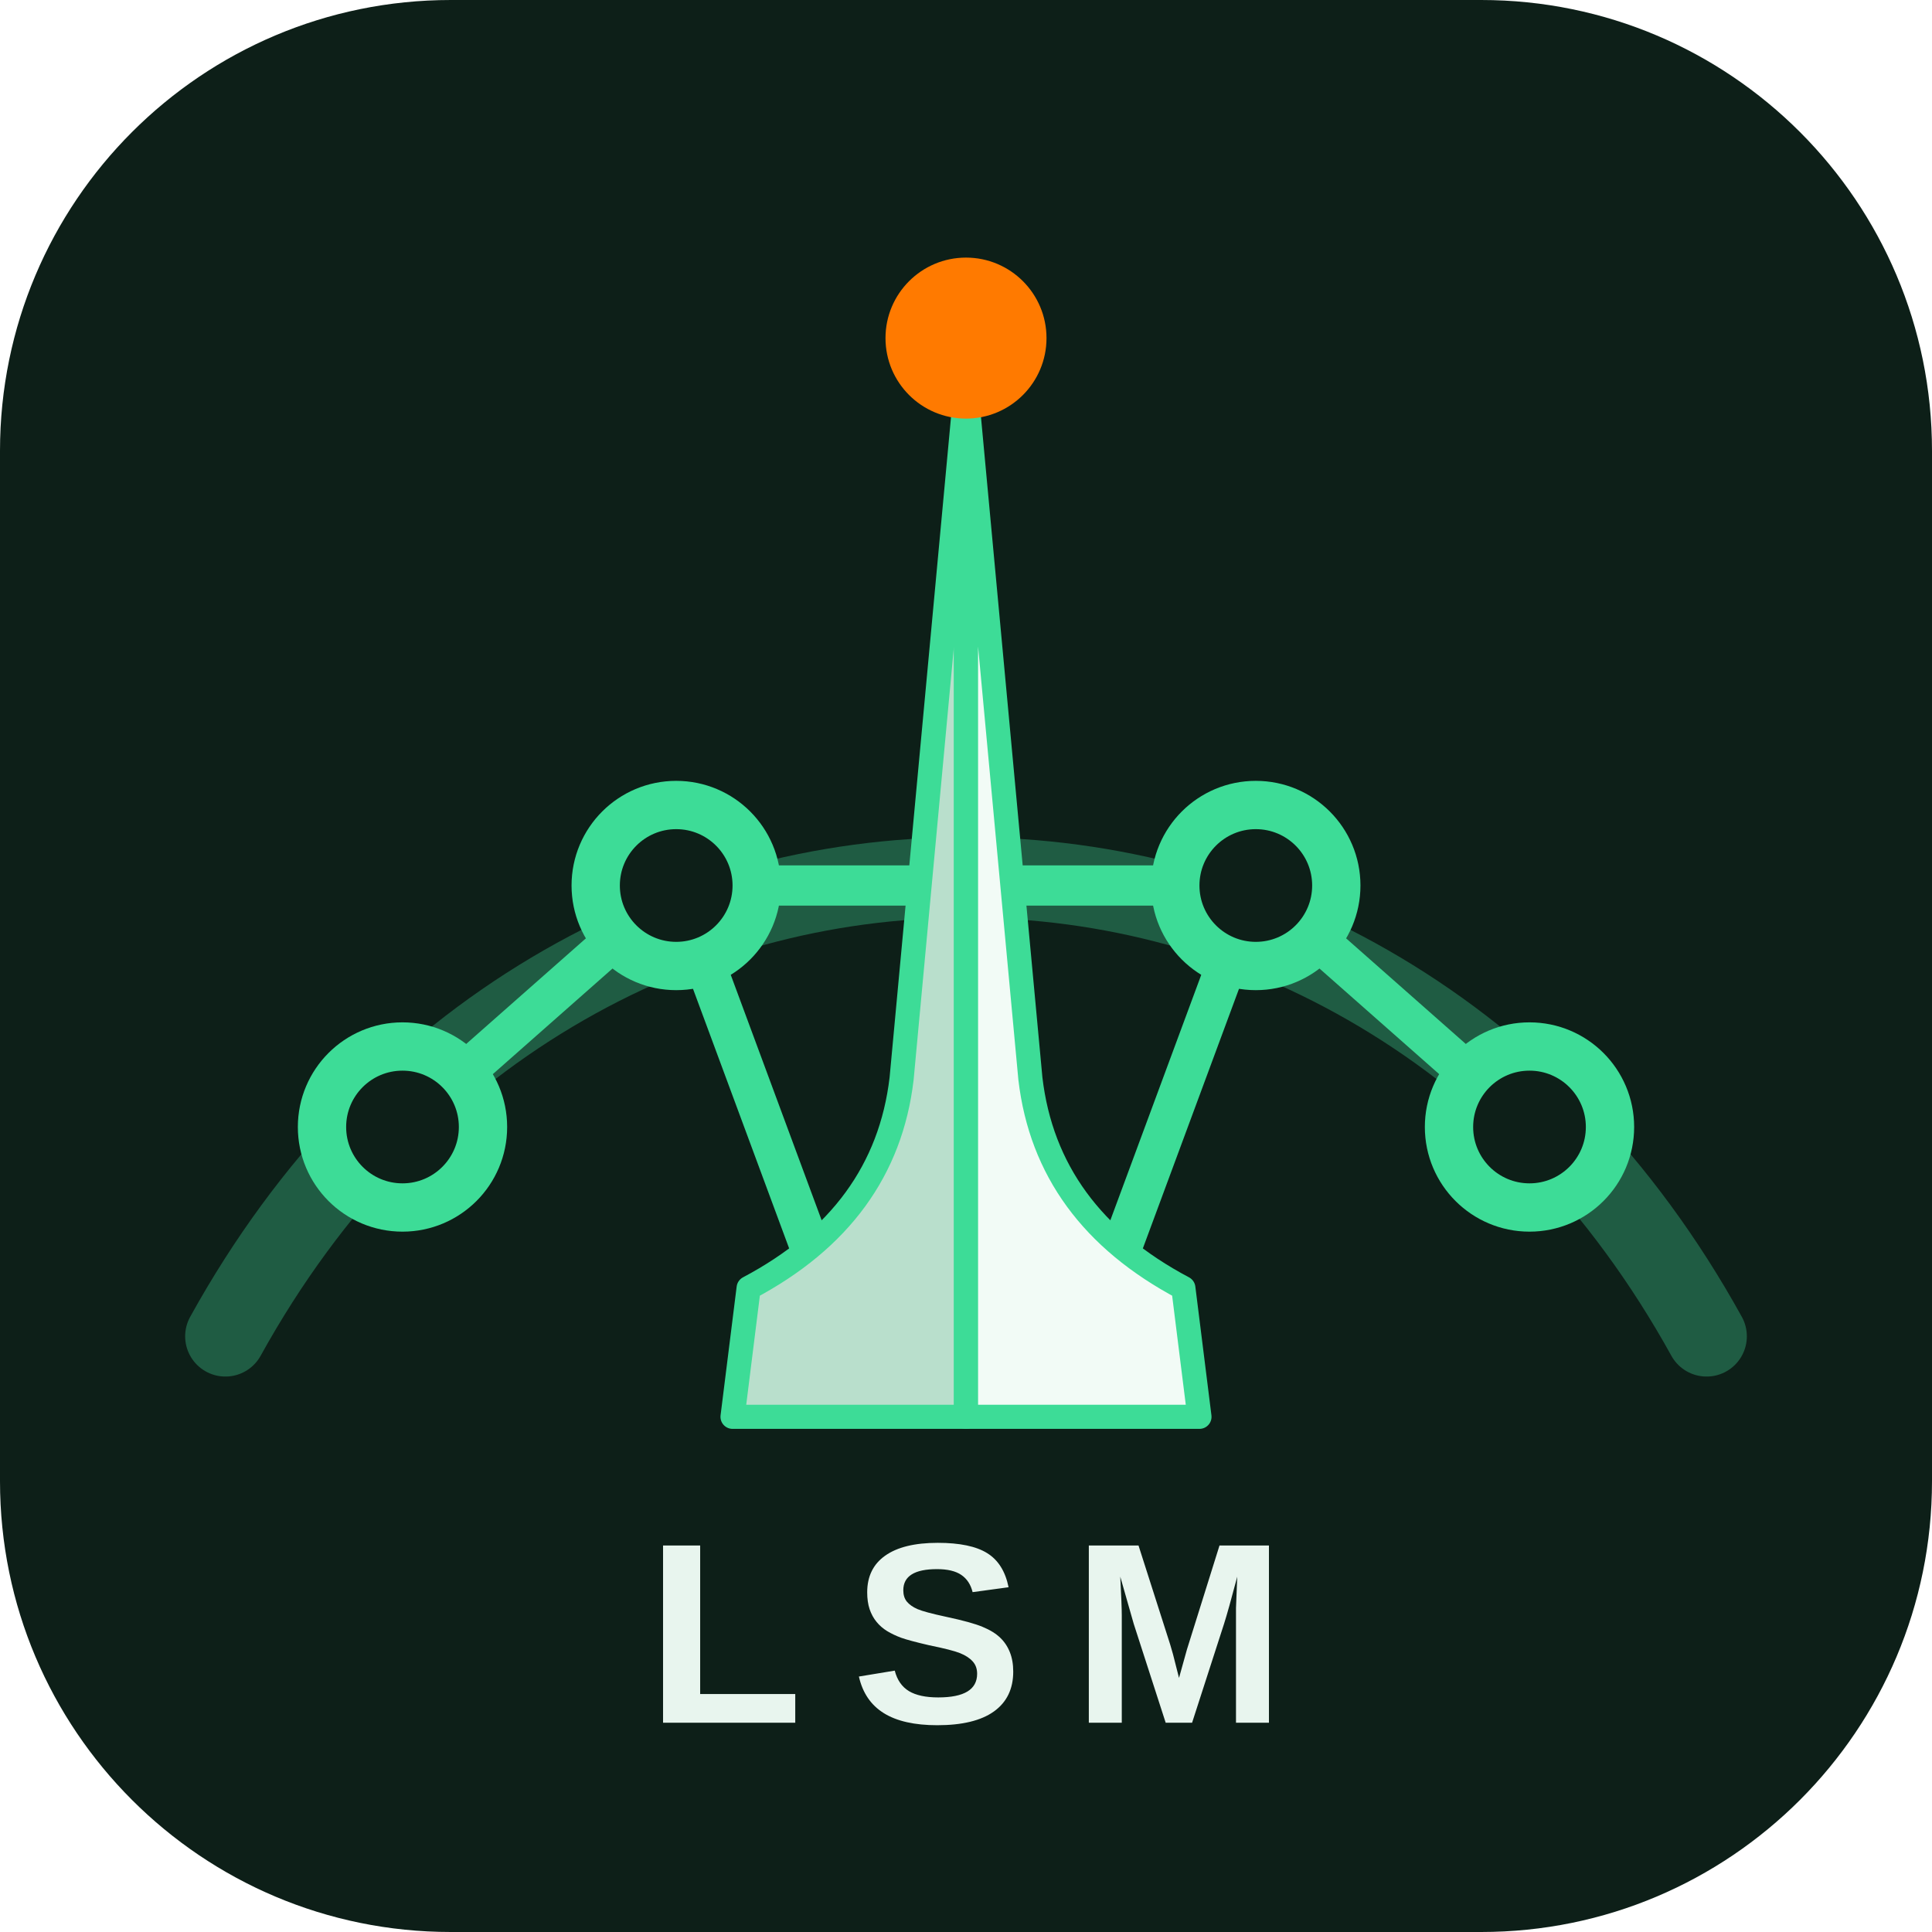
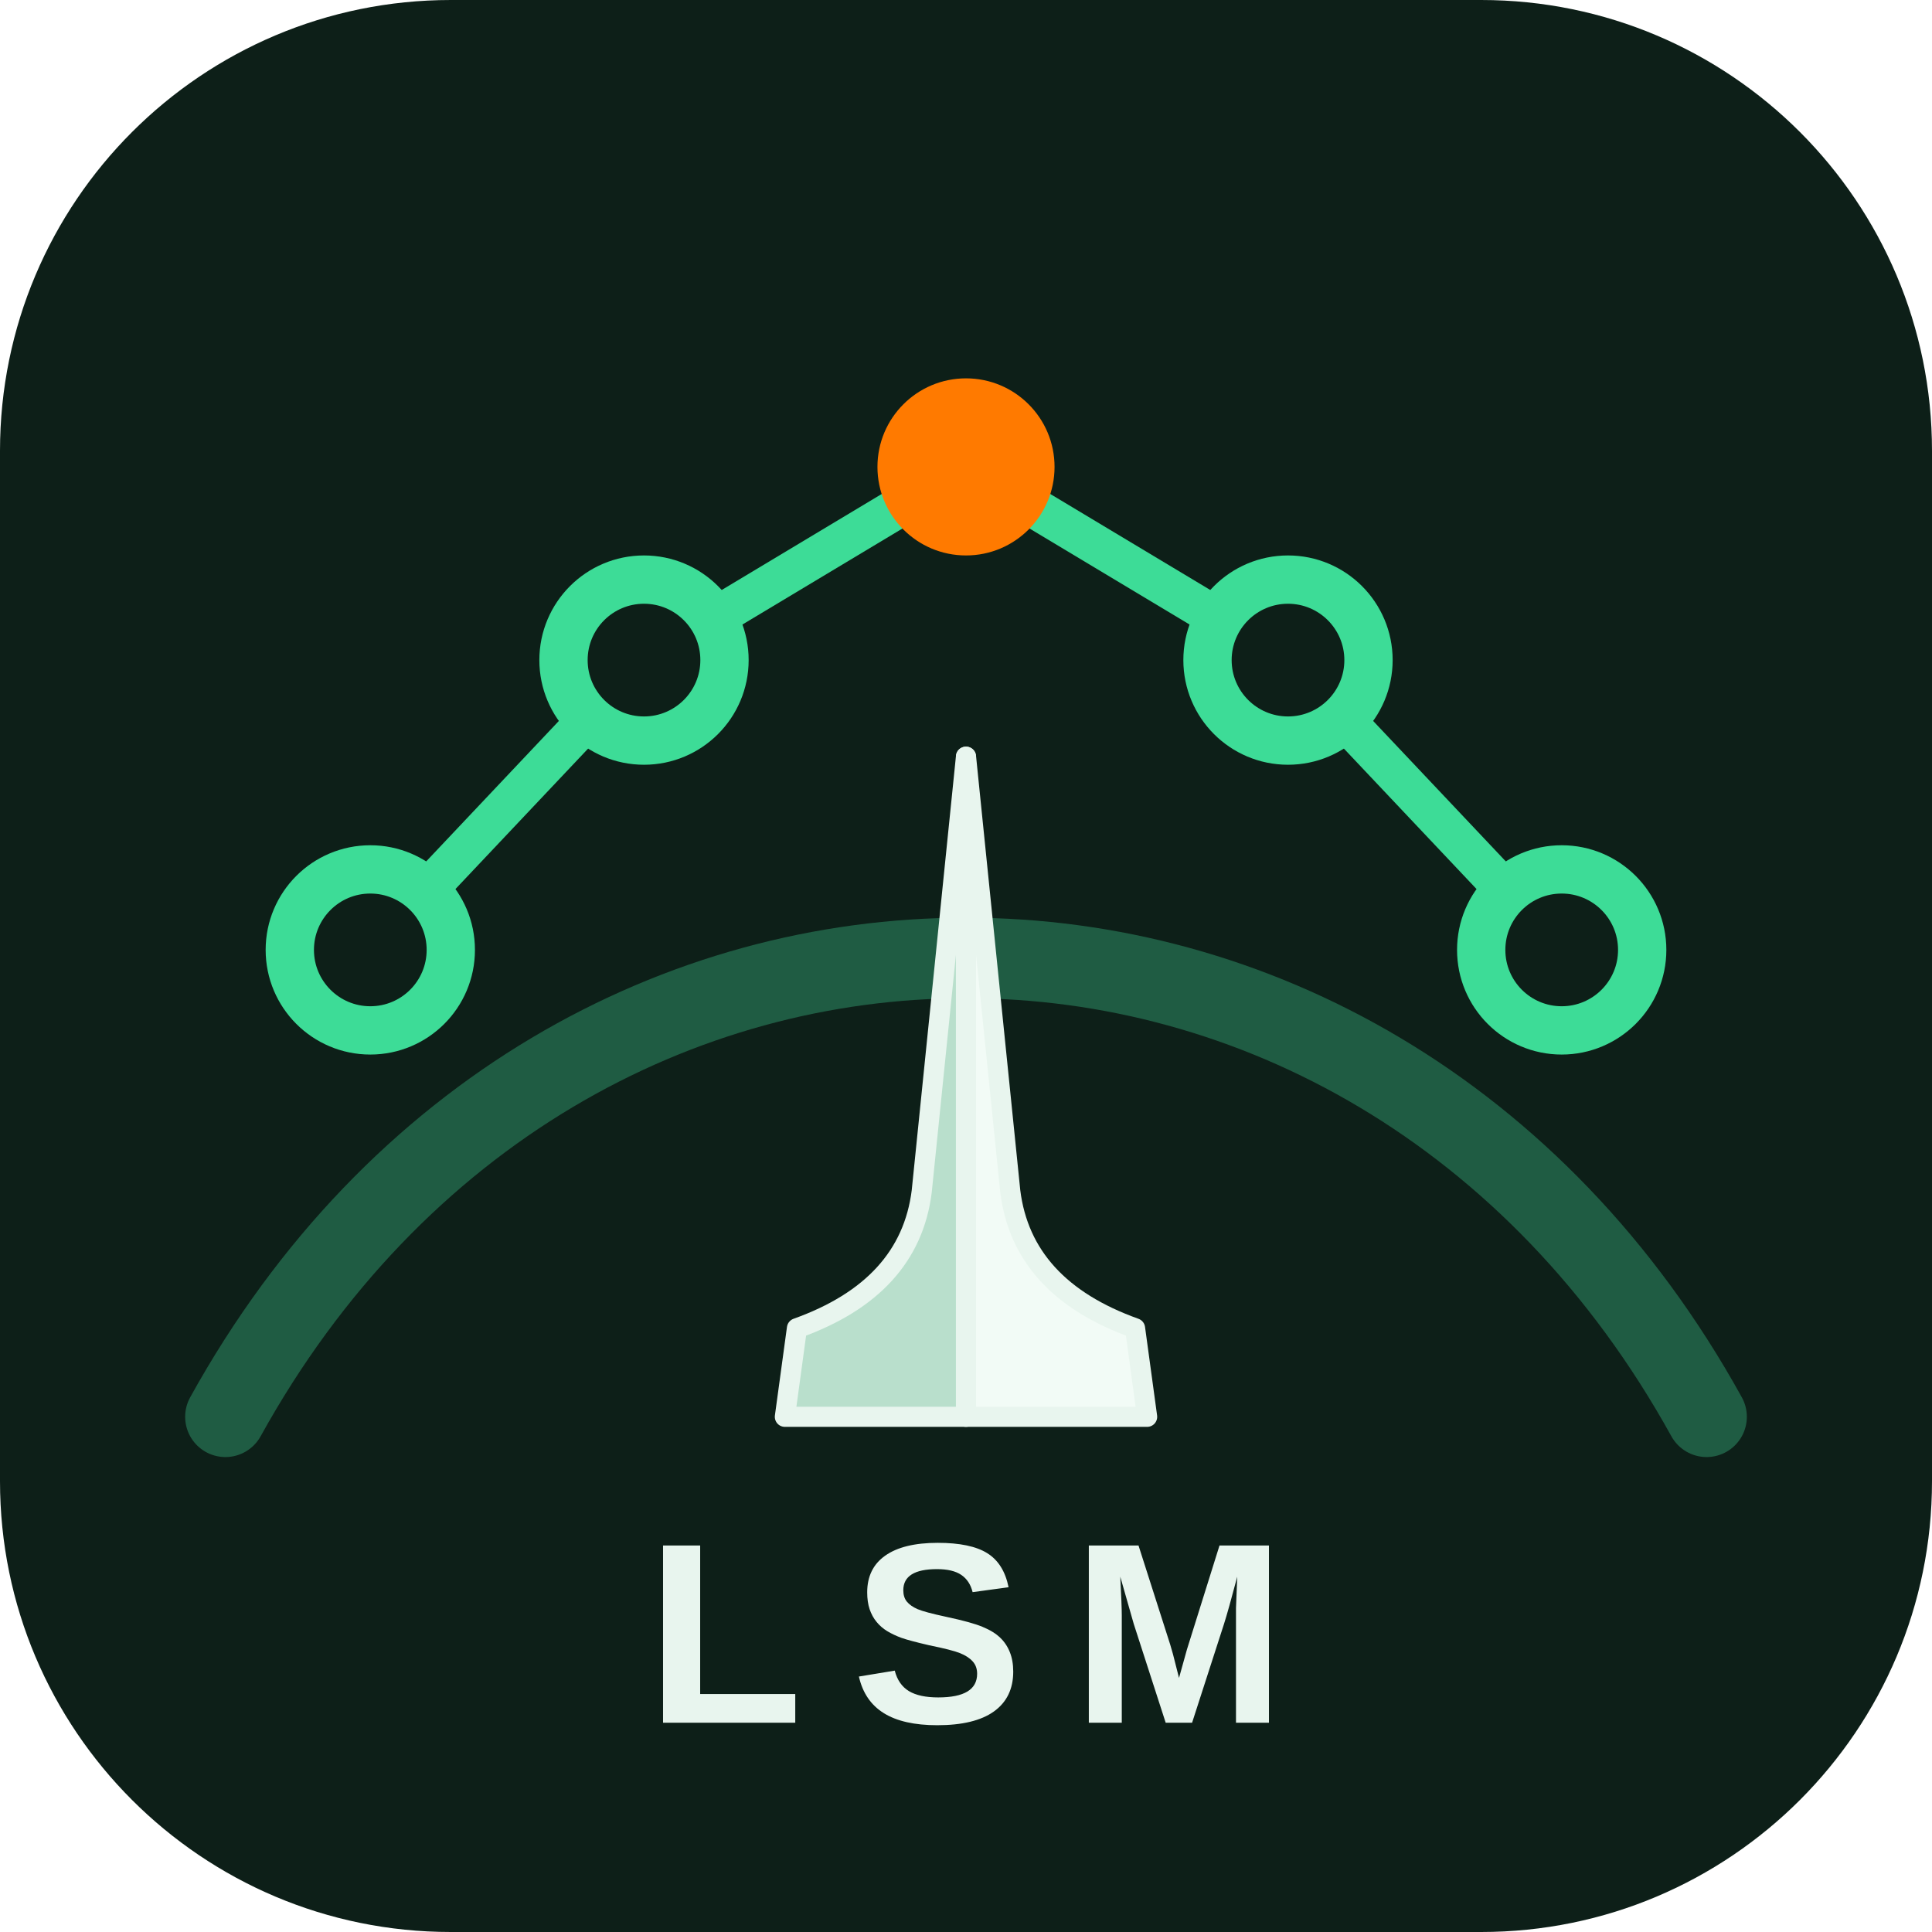
<svg xmlns="http://www.w3.org/2000/svg" viewBox="0 0 240 240" role="img" aria-labelledby="t">
  <rect width="240" height="240" rx="56" fill="#0d1f18" />
-   <g transform="translate(0 -6)">
-     <path d="M28 172 C 70 96, 170 96, 212 172" fill="none" stroke="#1f5c43" stroke-width="10" stroke-linecap="round" />
+   <g transform="translate(0 -10)">
+     <path d="M28 186 C 70 110, 170 110, 212 186" fill="none" stroke="#1f5c43" stroke-width="10" stroke-linecap="round" />
    <g stroke="#3ddc97" stroke-width="5" stroke-linecap="round">
-       <line x1="50" y1="146" x2="84" y2="116" />
-       <line x1="84" y1="116" x2="156" y2="116" />
-       <line x1="156" y1="116" x2="190" y2="146" />
-       <line x1="84" y1="116" x2="104" y2="170" />
-       <line x1="156" y1="116" x2="136" y2="170" />
-     </g>
-     <g stroke="#3ddc97" stroke-width="3" stroke-linejoin="round">
-       <path d="M120 54 L112 140 Q110 157 93 166 L91 182 L120 182 Z" fill="#b9dfcc" />
-       <path d="M120 54 L128 140 Q130 157 147 166 L149 182 L120 182 Z" fill="#f2fbf6" />
+       <line x1="46" y1="128" x2="80" y2="92" />
+       <line x1="80" y1="92" x2="120" y2="68" />
+       <line x1="120" y1="68" x2="160" y2="92" />
+       <line x1="160" y1="92" x2="194" y2="128" />
    </g>
    <g fill="#0d1f18" stroke="#3ddc97" stroke-width="6">
-       <circle cx="50" cy="146" r="10" />
-       <circle cx="84" cy="116" r="10" />
-       <circle cx="156" cy="116" r="10" />
-       <circle cx="190" cy="146" r="10" />
+       <circle cx="46" cy="128" r="10" />
+       <circle cx="80" cy="92" r="10" />
+       <circle cx="160" cy="92" r="10" />
+       <circle cx="194" cy="128" r="10" />
    </g>
-     <circle cx="120" cy="48" r="10" fill="#ff7a00" />
+     <circle cx="120" cy="68" r="11" fill="#ff7a00" />
+     <g stroke="#e8f5ee" stroke-width="2.5" stroke-linejoin="round">
+       <path d="M120 104 L114.5 158 Q113 170 99 175 L97.5 186 L120 186 Z" fill="#b9dfcc" />
+       <path d="M120 104 L125.5 158 Q127 170 141 175 L142.5 186 L120 186 Z" fill="#f2fbf6" />
+     </g>
  </g>
  <text x="120" y="214" text-anchor="middle" font-family="Archivo, 'Helvetica Neue', Arial, sans-serif" font-weight="800" font-size="32" letter-spacing="6" fill="#e8f5ee">LSM</text>
</svg>
